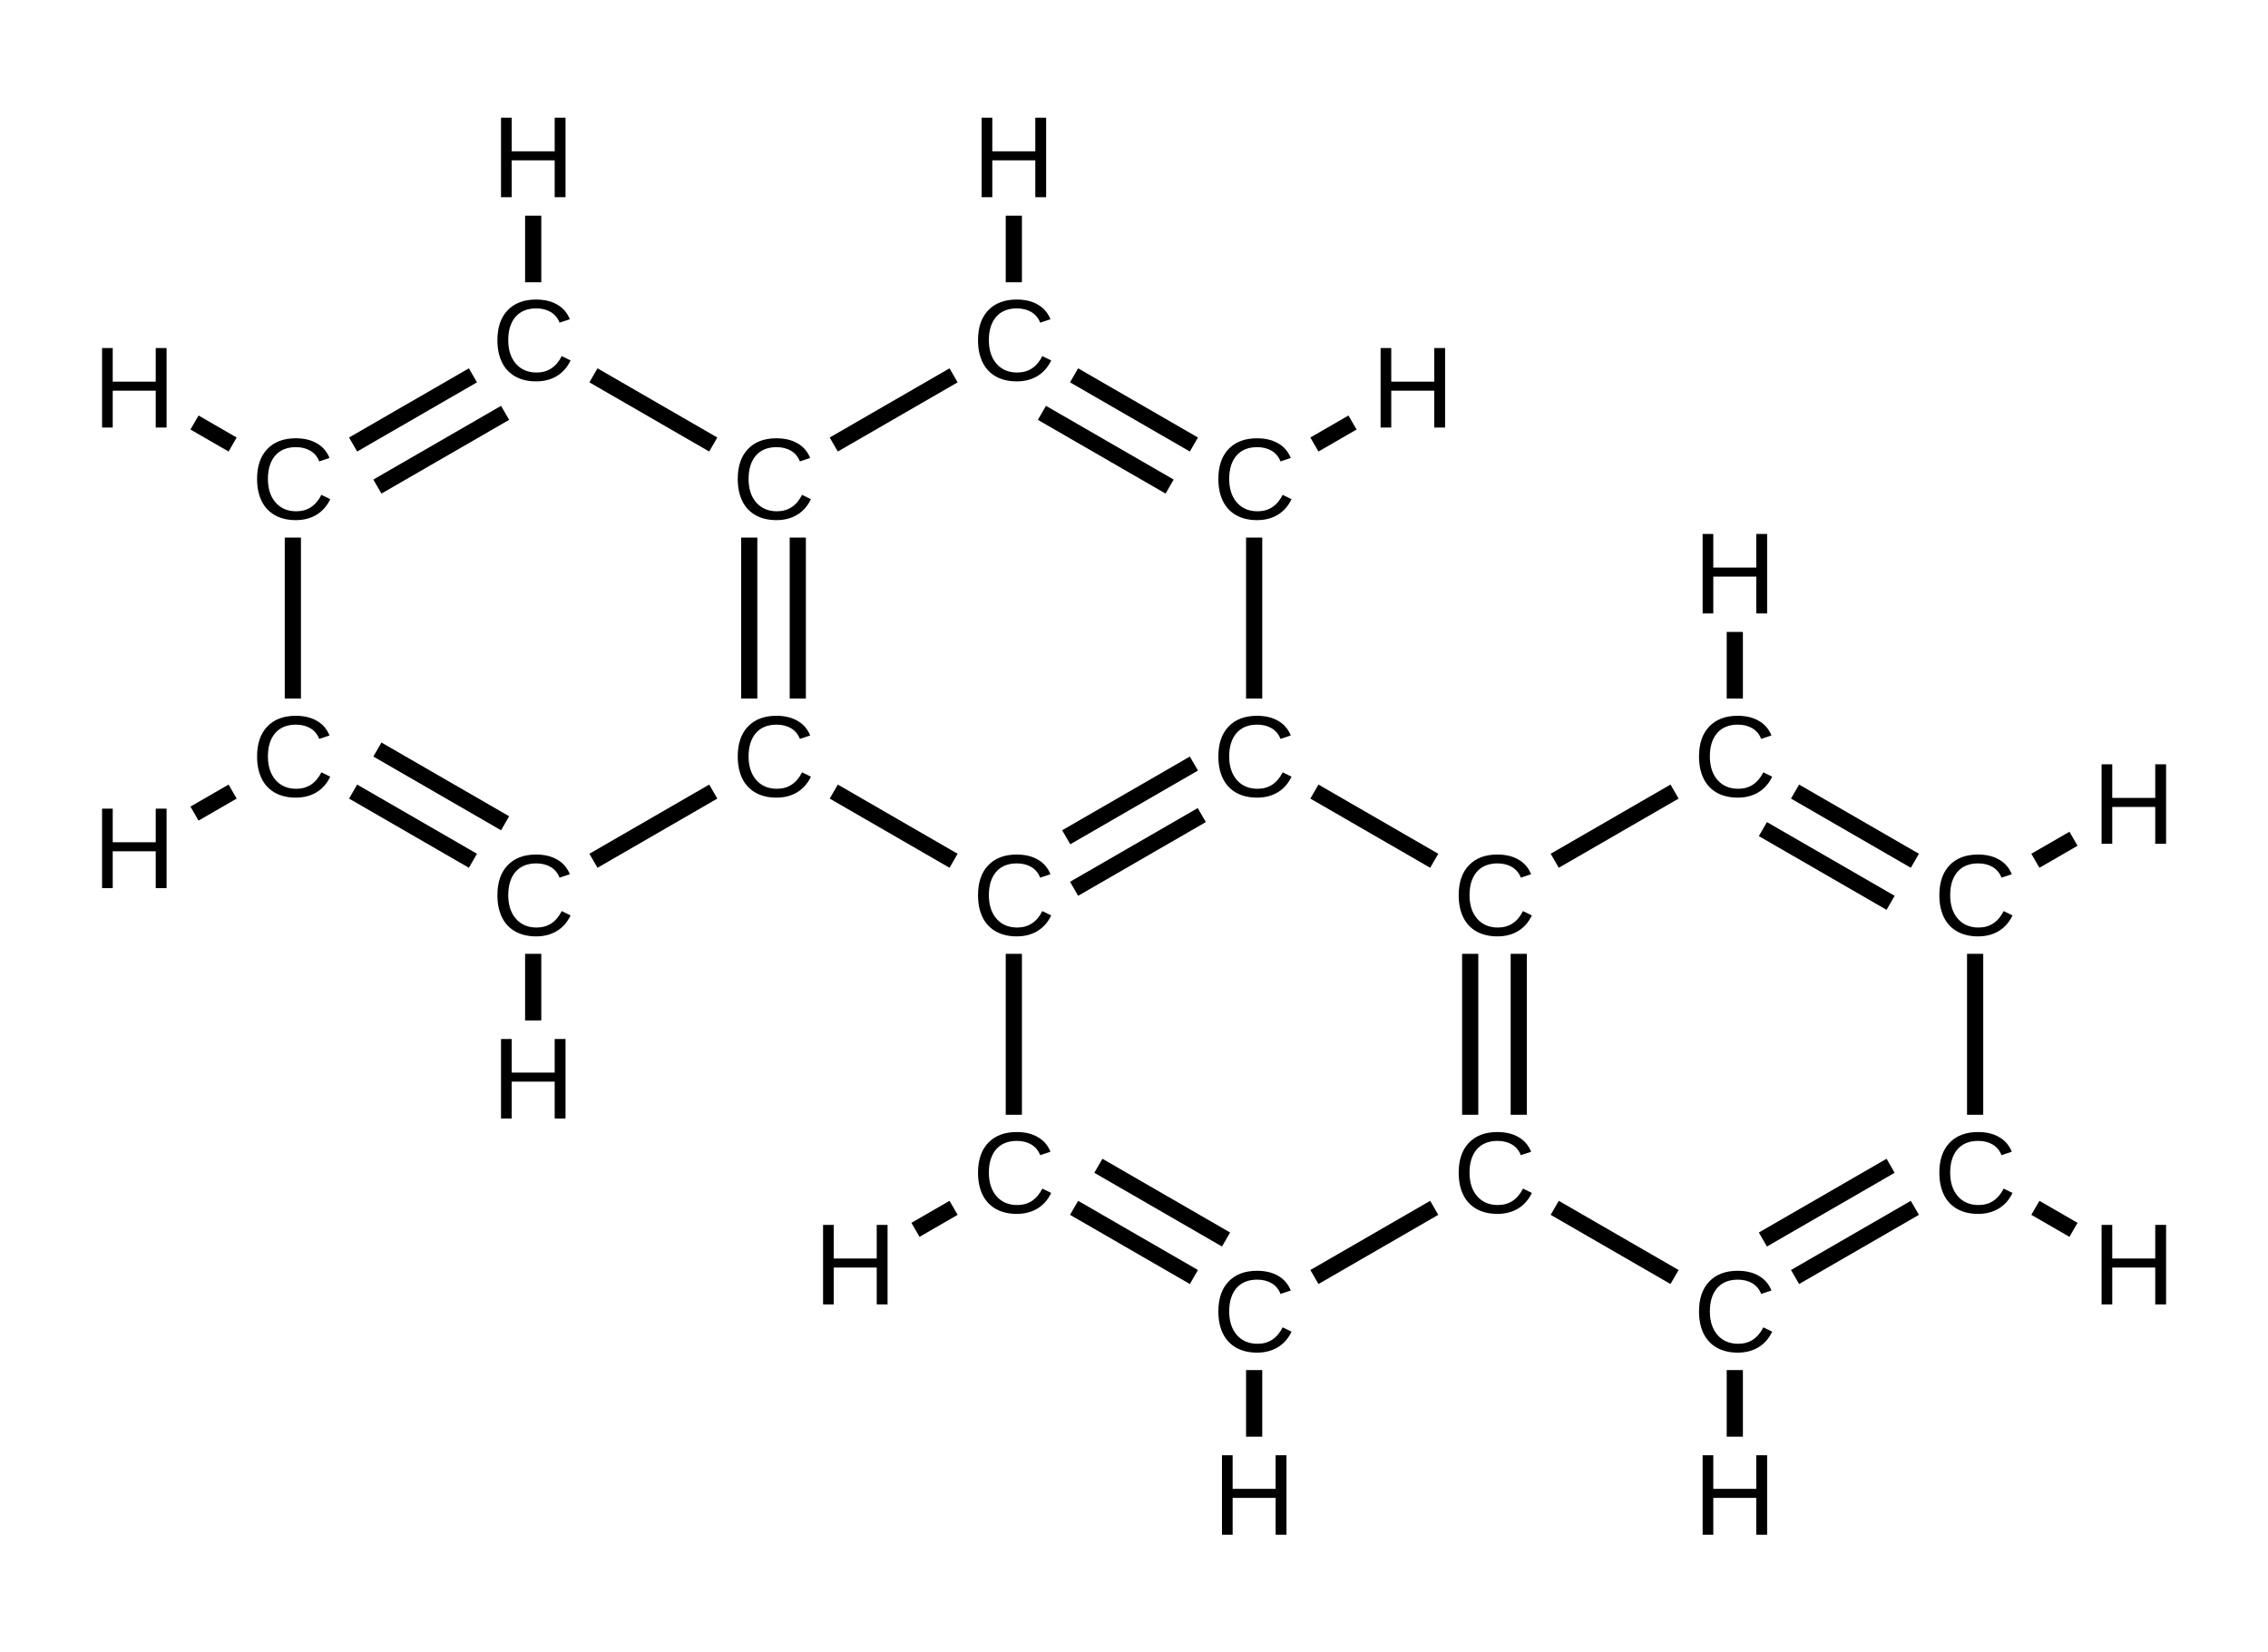
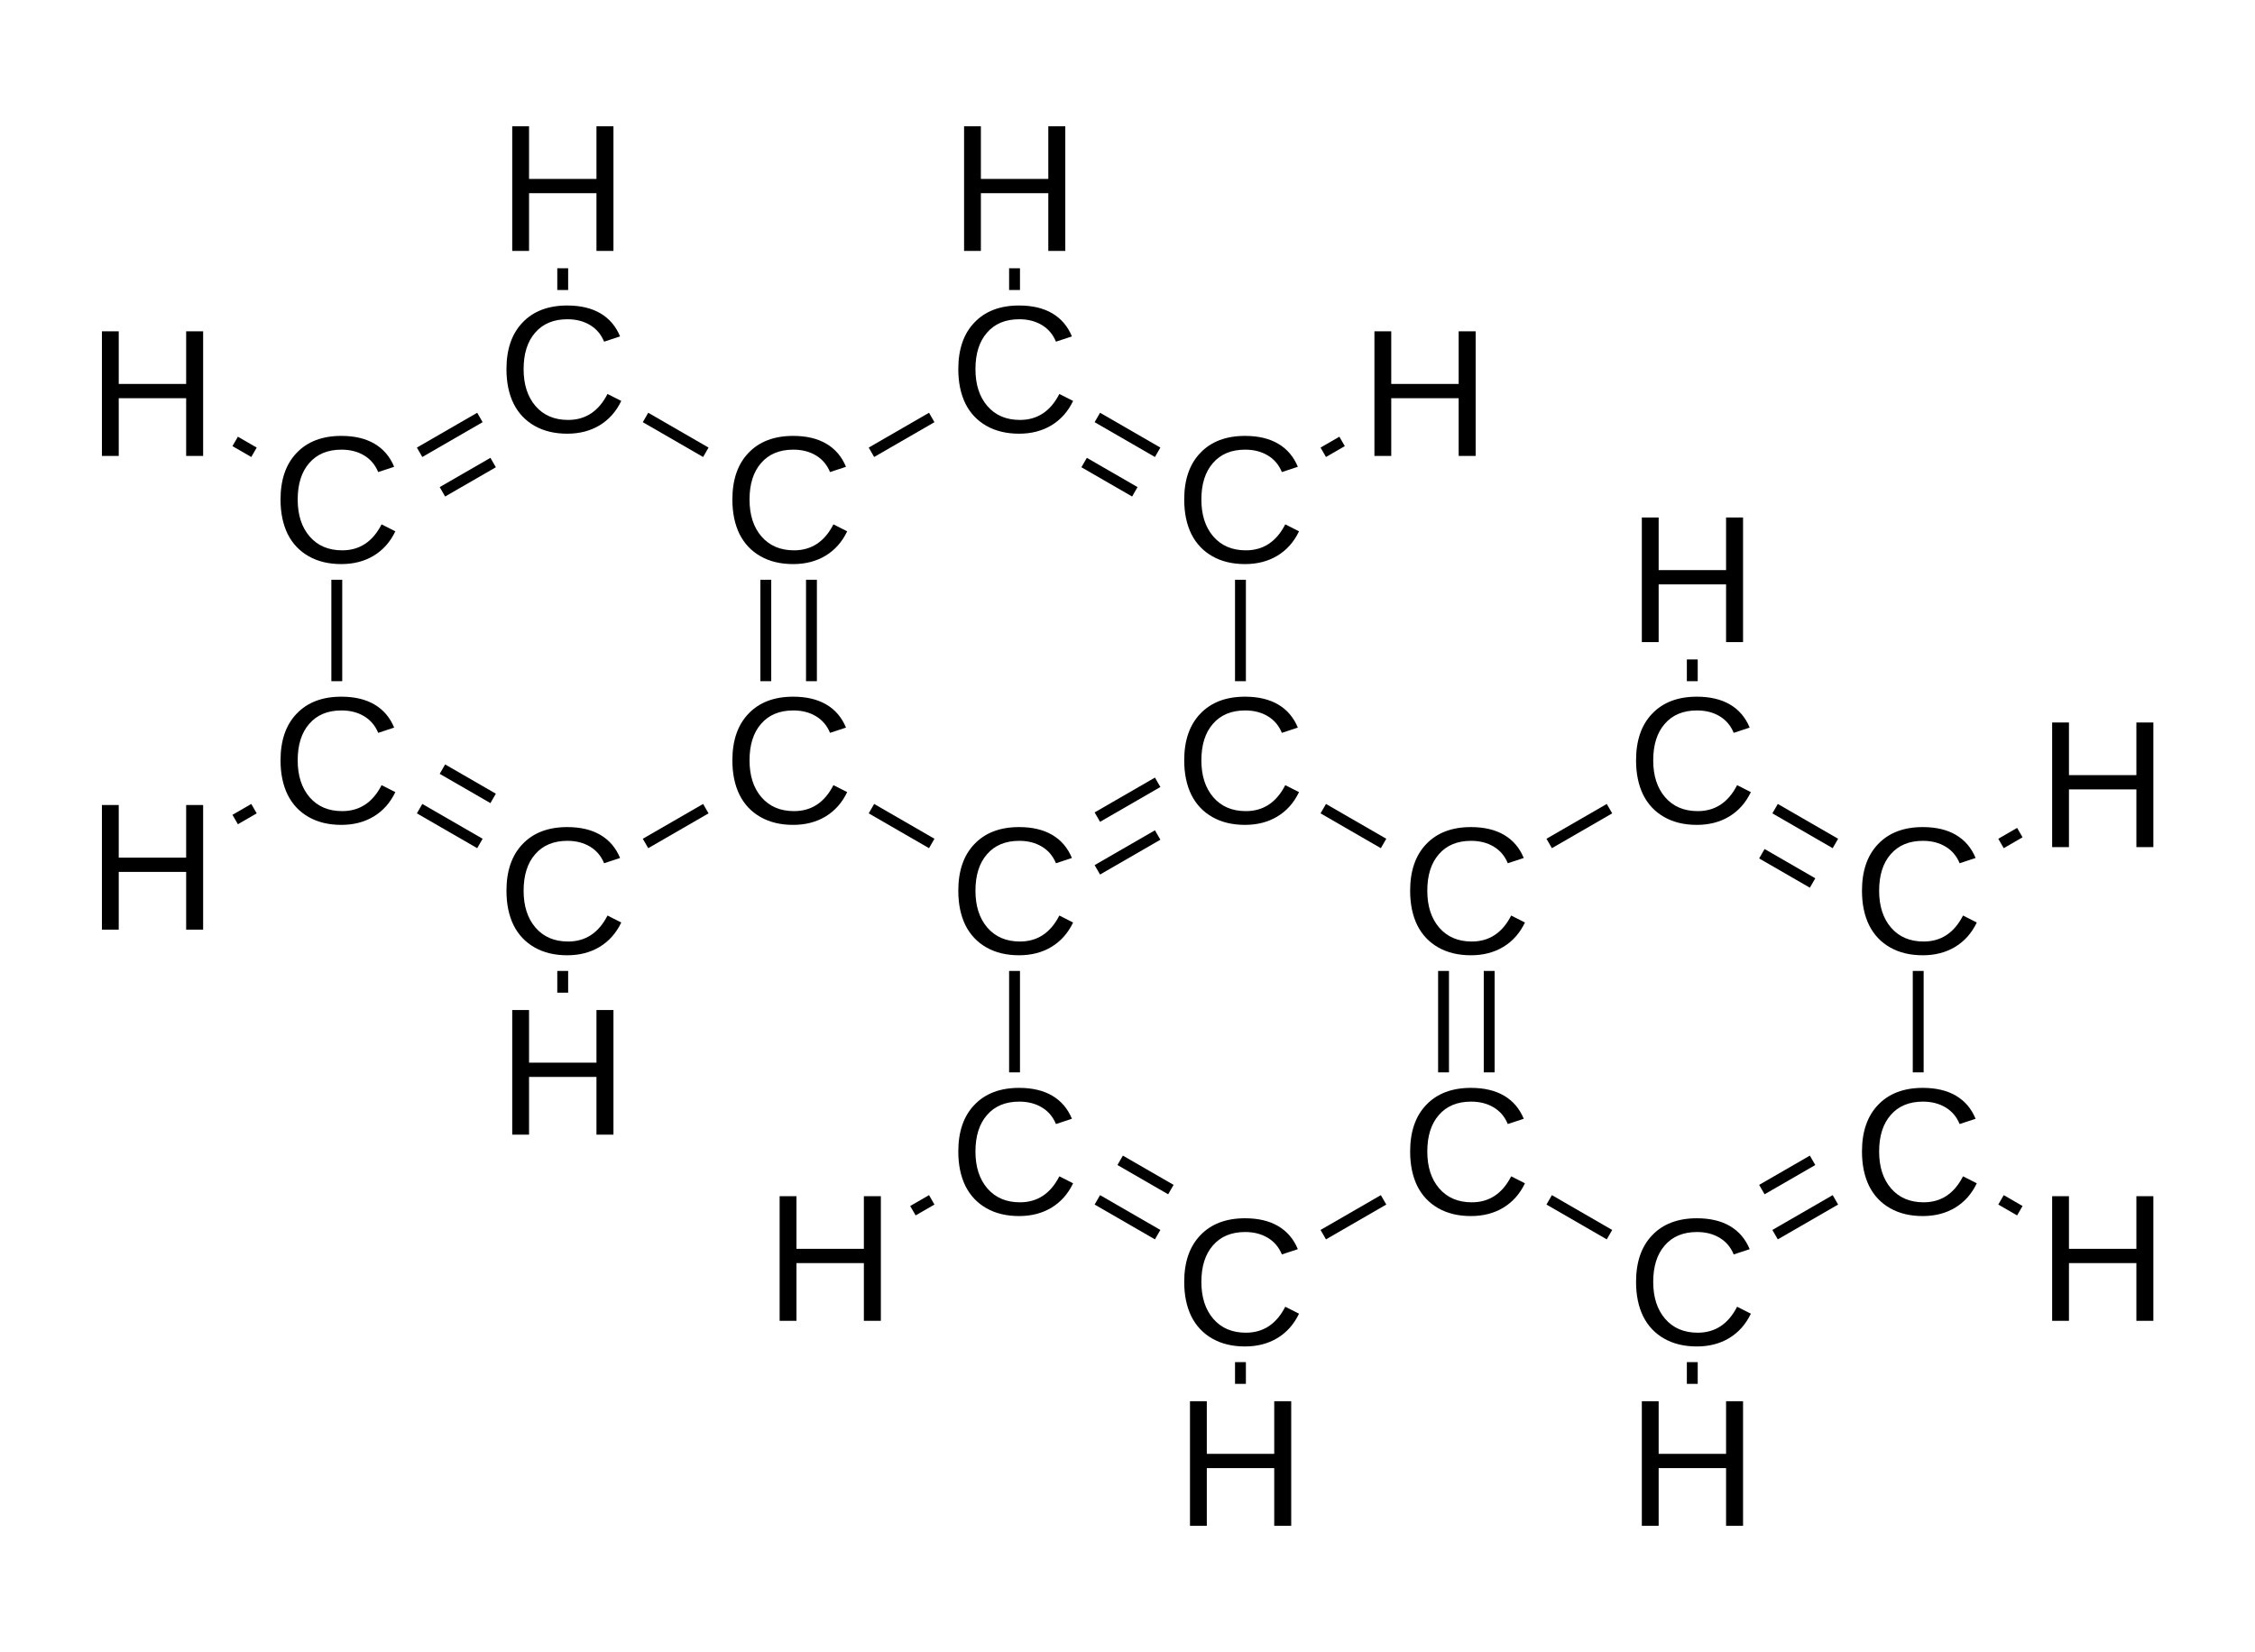
- <svg xmlns="http://www.w3.org/2000/svg" viewBox="-46.113 -53.453 196.15 142.852" width="196.15px" height="142.852px">
-   <line id="bond:b7:line" data-bond="b7" x1="5.211" y1="20.992" x2="15.574" y2="15.008" stroke="#000000" stroke-width="1.4" />
-   <line id="bond:b8:line" data-bond="b8" x1="18.685" y1="6.96" x2="18.685" y2="-6.96" stroke="#000000" stroke-width="1.4" />
-   <line id="bond:b8:line2" data-bond="b8" x1="22.885" y1="6.96" x2="22.885" y2="-6.96" stroke="#000000" stroke-width="1.4" />
-   <line id="bond:b9:line" data-bond="b9" x1="15.574" y1="-15.008" x2="5.211" y2="-20.992" stroke="#000000" stroke-width="1.4" />
-   <line id="bond:b10:line" data-bond="b10" x1="-5.211" y1="-20.992" x2="-15.574" y2="-15.008" stroke="#000000" stroke-width="1.4" />
-   <line id="bond:b10:line2" data-bond="b10" x1="-2.429" y1="-17.748" x2="-13.474" y2="-11.371" stroke="#000000" stroke-width="1.4" />
-   <line id="bond:b11:line" data-bond="b11" x1="-20.785" y1="-6.96" x2="-20.785" y2="6.96" stroke="#000000" stroke-width="1.4" />
-   <line id="bond:b12:line" data-bond="b12" x1="-15.574" y1="15.008" x2="-5.211" y2="20.992" stroke="#000000" stroke-width="1.4" />
-   <line id="bond:b12:line2" data-bond="b12" x1="-13.474" y1="11.371" x2="-2.429" y2="17.748" stroke="#000000" stroke-width="1.4" />
-   <line id="bond:b17:line" data-bond="b17" x1="25.995" y1="-15.008" x2="36.358" y2="-20.992" stroke="#000000" stroke-width="1.4" />
-   <line id="bond:b18:line" data-bond="b18" x1="46.78" y1="-20.992" x2="57.143" y2="-15.008" stroke="#000000" stroke-width="1.4" />
-   <line id="bond:b18:line2" data-bond="b18" x1="43.999" y1="-17.748" x2="55.043" y2="-11.371" stroke="#000000" stroke-width="1.4" />
-   <line id="bond:b19:line" data-bond="b19" x1="62.354" y1="-6.96" x2="62.354" y2="6.96" stroke="#000000" stroke-width="1.4" />
-   <line id="bond:b20:line" data-bond="b20" x1="57.824" y1="17.04" x2="46.78" y2="23.416" stroke="#000000" stroke-width="1.4" />
-   <line id="bond:b20:line2" data-bond="b20" x1="57.143" y1="12.584" x2="46.099" y2="18.96" stroke="#000000" stroke-width="1.4" />
-   <line id="bond:b21:line" data-bond="b21" x1="36.358" y1="20.992" x2="25.995" y2="15.008" stroke="#000000" stroke-width="1.4" />
-   <line id="bond:b26:line" data-bond="b26" x1="41.569" y1="29.04" x2="41.569" y2="42.96" stroke="#000000" stroke-width="1.4" />
-   <line id="bond:b27:line" data-bond="b27" x1="46.78" y1="51.008" x2="57.143" y2="56.992" stroke="#000000" stroke-width="1.4" />
-   <line id="bond:b27:line2" data-bond="b27" x1="48.88" y1="47.371" x2="59.924" y2="53.748" stroke="#000000" stroke-width="1.4" />
-   <line id="bond:b28:line" data-bond="b28" x1="67.565" y1="56.992" x2="77.928" y2="51.008" stroke="#000000" stroke-width="1.4" />
-   <line id="bond:b29:line" data-bond="b29" x1="81.038" y1="42.96" x2="81.038" y2="29.04" stroke="#000000" stroke-width="1.4" />
-   <line id="bond:b29:line2" data-bond="b29" x1="85.238" y1="42.96" x2="85.238" y2="29.04" stroke="#000000" stroke-width="1.4" />
-   <line id="bond:b30:line" data-bond="b30" x1="77.928" y1="20.992" x2="67.565" y2="15.008" stroke="#000000" stroke-width="1.4" />
-   <line id="bond:b35:line" data-bond="b35" x1="88.349" y1="20.992" x2="98.712" y2="15.008" stroke="#000000" stroke-width="1.4" />
-   <line id="bond:b36:line" data-bond="b36" x1="109.134" y1="15.008" x2="119.497" y2="20.992" stroke="#000000" stroke-width="1.4" />
-   <line id="bond:b36:line2" data-bond="b36" x1="106.352" y1="18.252" x2="117.397" y2="24.629" stroke="#000000" stroke-width="1.4" />
-   <line id="bond:b37:line" data-bond="b37" x1="124.708" y1="29.04" x2="124.708" y2="42.96" stroke="#000000" stroke-width="1.4" />
-   <line id="bond:b38:line" data-bond="b38" x1="119.497" y1="51.008" x2="109.134" y2="56.992" stroke="#000000" stroke-width="1.4" />
-   <line id="bond:b38:line2" data-bond="b38" x1="117.397" y1="47.371" x2="106.352" y2="53.748" stroke="#000000" stroke-width="1.4" />
-   <line id="bond:b39:line" data-bond="b39" x1="98.712" y1="56.992" x2="88.349" y2="51.008" stroke="#000000" stroke-width="1.4" />
-   <text id="atom:a1:label" data-atom="a1" x="-3.611" y="27.44" font-family="Arimo, Arial, Helvetica, sans-serif" font-size="10" fill="#000000" text-anchor="start" dominant-baseline="alphabetic">
+ <svg xmlns="http://www.w3.org/2000/svg" viewBox="-51.771 -58.021 207.465 151.953" width="207.465px" height="151.953px">
+   <line id="bond:b7:line" data-bond="b7" x1="7.618" y1="19.602" x2="13.167" y2="16.398" stroke="#000000" stroke-width="1" />
+   <line id="bond:b8:line" data-bond="b8" x1="18.685" y1="4.667" x2="18.685" y2="-4.667" stroke="#000000" stroke-width="1" />
+   <line id="bond:b8:line2" data-bond="b8" x1="22.885" y1="4.667" x2="22.885" y2="-4.667" stroke="#000000" stroke-width="1" />
+   <line id="bond:b9:line" data-bond="b9" x1="13.167" y1="-16.398" x2="7.618" y2="-19.602" stroke="#000000" stroke-width="1" />
+   <line id="bond:b10:line" data-bond="b10" x1="-7.618" y1="-19.602" x2="-13.167" y2="-16.398" stroke="#000000" stroke-width="1" />
+   <line id="bond:b10:line2" data-bond="b10" x1="-6.402" y1="-15.454" x2="-11.067" y2="-12.761" stroke="#000000" stroke-width="1" />
+   <line id="bond:b11:line" data-bond="b11" x1="-20.785" y1="-4.667" x2="-20.785" y2="4.667" stroke="#000000" stroke-width="1" />
+   <line id="bond:b12:line" data-bond="b12" x1="-13.167" y1="16.398" x2="-7.618" y2="19.602" stroke="#000000" stroke-width="1" />
+   <line id="bond:b12:line2" data-bond="b12" x1="-11.067" y1="12.761" x2="-6.402" y2="15.454" stroke="#000000" stroke-width="1" />
+   <line id="bond:b17:line" data-bond="b17" x1="28.403" y1="-16.398" x2="33.951" y2="-19.602" stroke="#000000" stroke-width="1" />
+   <line id="bond:b18:line" data-bond="b18" x1="49.187" y1="-19.602" x2="54.736" y2="-16.398" stroke="#000000" stroke-width="1" />
+   <line id="bond:b18:line2" data-bond="b18" x1="47.971" y1="-15.454" x2="52.636" y2="-12.761" stroke="#000000" stroke-width="1" />
+   <line id="bond:b19:line" data-bond="b19" x1="62.354" y1="-4.667" x2="62.354" y2="4.667" stroke="#000000" stroke-width="1" />
+   <line id="bond:b20:line" data-bond="b20" x1="54.736" y1="18.823" x2="49.187" y2="22.027" stroke="#000000" stroke-width="1" />
+   <line id="bond:b20:line2" data-bond="b20" x1="54.736" y1="13.973" x2="49.187" y2="17.177" stroke="#000000" stroke-width="1" />
+   <line id="bond:b21:line" data-bond="b21" x1="33.951" y1="19.602" x2="28.403" y2="16.398" stroke="#000000" stroke-width="1" />
+   <line id="bond:b26:line" data-bond="b26" x1="41.569" y1="31.333" x2="41.569" y2="40.667" stroke="#000000" stroke-width="1" />
+   <line id="bond:b27:line" data-bond="b27" x1="49.187" y1="52.398" x2="54.736" y2="55.602" stroke="#000000" stroke-width="1" />
+   <line id="bond:b27:line2" data-bond="b27" x1="51.287" y1="48.761" x2="55.952" y2="51.454" stroke="#000000" stroke-width="1" />
+   <line id="bond:b28:line" data-bond="b28" x1="69.972" y1="55.602" x2="75.52" y2="52.398" stroke="#000000" stroke-width="1" />
+   <line id="bond:b29:line" data-bond="b29" x1="81.038" y1="40.667" x2="81.038" y2="31.333" stroke="#000000" stroke-width="1" />
+   <line id="bond:b29:line2" data-bond="b29" x1="85.238" y1="40.667" x2="85.238" y2="31.333" stroke="#000000" stroke-width="1" />
+   <line id="bond:b30:line" data-bond="b30" x1="75.52" y1="19.602" x2="69.972" y2="16.398" stroke="#000000" stroke-width="1" />
+   <line id="bond:b35:line" data-bond="b35" x1="90.757" y1="19.602" x2="96.305" y2="16.398" stroke="#000000" stroke-width="1" />
+   <line id="bond:b36:line" data-bond="b36" x1="111.541" y1="16.398" x2="117.09" y2="19.602" stroke="#000000" stroke-width="1" />
+   <line id="bond:b36:line2" data-bond="b36" x1="110.325" y1="20.546" x2="114.99" y2="23.239" stroke="#000000" stroke-width="1" />
+   <line id="bond:b37:line" data-bond="b37" x1="124.708" y1="31.333" x2="124.708" y2="40.667" stroke="#000000" stroke-width="1" />
+   <line id="bond:b38:line" data-bond="b38" x1="117.09" y1="52.398" x2="111.541" y2="55.602" stroke="#000000" stroke-width="1" />
+   <line id="bond:b38:line2" data-bond="b38" x1="114.99" y1="48.761" x2="110.325" y2="51.454" stroke="#000000" stroke-width="1" />
+   <line id="bond:b39:line" data-bond="b39" x1="96.305" y1="55.602" x2="90.757" y2="52.398" stroke="#000000" stroke-width="1" />
+   <text id="atom:a1:label" data-atom="a1" x="-6.018" y="29.733" font-family="Arimo, Arial, Helvetica, sans-serif" font-size="16.667" fill="#000000" text-anchor="start" dominant-baseline="alphabetic">
    <tspan>C</tspan>
  </text>
-   <text id="atom:a2:label" data-atom="a2" x="17.174" y="15.44" font-family="Arimo, Arial, Helvetica, sans-serif" font-size="10" fill="#000000" text-anchor="start" dominant-baseline="alphabetic">
+   <text id="atom:a2:label" data-atom="a2" x="14.767" y="17.733" font-family="Arimo, Arial, Helvetica, sans-serif" font-size="16.667" fill="#000000" text-anchor="start" dominant-baseline="alphabetic">
    <tspan>C</tspan>
  </text>
-   <text id="atom:a3:label" data-atom="a3" x="17.174" y="-8.56" font-family="Arimo, Arial, Helvetica, sans-serif" font-size="10" fill="#000000" text-anchor="start" dominant-baseline="alphabetic">
+   <text id="atom:a3:label" data-atom="a3" x="14.767" y="-6.267" font-family="Arimo, Arial, Helvetica, sans-serif" font-size="16.667" fill="#000000" text-anchor="start" dominant-baseline="alphabetic">
    <tspan>C</tspan>
  </text>
-   <text id="atom:a4:label" data-atom="a4" x="-3.611" y="-20.56" font-family="Arimo, Arial, Helvetica, sans-serif" font-size="10" fill="#000000" text-anchor="start" dominant-baseline="alphabetic">
+   <text id="atom:a4:label" data-atom="a4" x="-6.018" y="-18.267" font-family="Arimo, Arial, Helvetica, sans-serif" font-size="16.667" fill="#000000" text-anchor="start" dominant-baseline="alphabetic">
    <tspan>C</tspan>
  </text>
-   <text id="atom:a5:label" data-atom="a5" x="-24.395" y="-8.56" font-family="Arimo, Arial, Helvetica, sans-serif" font-size="10" fill="#000000" text-anchor="start" dominant-baseline="alphabetic">
+   <text id="atom:a5:label" data-atom="a5" x="-26.803" y="-6.267" font-family="Arimo, Arial, Helvetica, sans-serif" font-size="16.667" fill="#000000" text-anchor="start" dominant-baseline="alphabetic">
    <tspan>C</tspan>
  </text>
-   <text id="atom:a6:label" data-atom="a6" x="-24.395" y="15.44" font-family="Arimo, Arial, Helvetica, sans-serif" font-size="10" fill="#000000" text-anchor="start" dominant-baseline="alphabetic">
+   <text id="atom:a6:label" data-atom="a6" x="-26.803" y="17.733" font-family="Arimo, Arial, Helvetica, sans-serif" font-size="16.667" fill="#000000" text-anchor="start" dominant-baseline="alphabetic">
    <tspan>C</tspan>
  </text>
-   <text id="atom:a13:label" data-atom="a13" x="37.958" y="-20.56" font-family="Arimo, Arial, Helvetica, sans-serif" font-size="10" fill="#000000" text-anchor="start" dominant-baseline="alphabetic">
+   <text id="atom:a13:label" data-atom="a13" x="35.551" y="-18.267" font-family="Arimo, Arial, Helvetica, sans-serif" font-size="16.667" fill="#000000" text-anchor="start" dominant-baseline="alphabetic">
    <tspan>C</tspan>
  </text>
-   <text id="atom:a14:label" data-atom="a14" x="58.743" y="-8.56" font-family="Arimo, Arial, Helvetica, sans-serif" font-size="10" fill="#000000" text-anchor="start" dominant-baseline="alphabetic">
+   <text id="atom:a14:label" data-atom="a14" x="56.336" y="-6.267" font-family="Arimo, Arial, Helvetica, sans-serif" font-size="16.667" fill="#000000" text-anchor="start" dominant-baseline="alphabetic">
    <tspan>C</tspan>
  </text>
-   <text id="atom:a15:label" data-atom="a15" x="58.743" y="15.44" font-family="Arimo, Arial, Helvetica, sans-serif" font-size="10" fill="#000000" text-anchor="start" dominant-baseline="alphabetic">
+   <text id="atom:a15:label" data-atom="a15" x="56.336" y="17.733" font-family="Arimo, Arial, Helvetica, sans-serif" font-size="16.667" fill="#000000" text-anchor="start" dominant-baseline="alphabetic">
    <tspan>C</tspan>
  </text>
-   <text id="atom:a16:label" data-atom="a16" x="37.958" y="27.44" font-family="Arimo, Arial, Helvetica, sans-serif" font-size="10" fill="#000000" text-anchor="start" dominant-baseline="alphabetic">
+   <text id="atom:a16:label" data-atom="a16" x="35.551" y="29.733" font-family="Arimo, Arial, Helvetica, sans-serif" font-size="16.667" fill="#000000" text-anchor="start" dominant-baseline="alphabetic">
    <tspan>C</tspan>
  </text>
-   <text id="atom:a22:label" data-atom="a22" x="37.958" y="51.44" font-family="Arimo, Arial, Helvetica, sans-serif" font-size="10" fill="#000000" text-anchor="start" dominant-baseline="alphabetic">
+   <text id="atom:a22:label" data-atom="a22" x="35.551" y="53.733" font-family="Arimo, Arial, Helvetica, sans-serif" font-size="16.667" fill="#000000" text-anchor="start" dominant-baseline="alphabetic">
    <tspan>C</tspan>
  </text>
-   <text id="atom:a23:label" data-atom="a23" x="58.743" y="63.44" font-family="Arimo, Arial, Helvetica, sans-serif" font-size="10" fill="#000000" text-anchor="start" dominant-baseline="alphabetic">
+   <text id="atom:a23:label" data-atom="a23" x="56.336" y="65.733" font-family="Arimo, Arial, Helvetica, sans-serif" font-size="16.667" fill="#000000" text-anchor="start" dominant-baseline="alphabetic">
    <tspan>C</tspan>
  </text>
-   <text id="atom:a24:label" data-atom="a24" x="79.528" y="51.44" font-family="Arimo, Arial, Helvetica, sans-serif" font-size="10" fill="#000000" text-anchor="start" dominant-baseline="alphabetic">
+   <text id="atom:a24:label" data-atom="a24" x="77.12" y="53.733" font-family="Arimo, Arial, Helvetica, sans-serif" font-size="16.667" fill="#000000" text-anchor="start" dominant-baseline="alphabetic">
    <tspan>C</tspan>
  </text>
-   <text id="atom:a25:label" data-atom="a25" x="79.528" y="27.44" font-family="Arimo, Arial, Helvetica, sans-serif" font-size="10" fill="#000000" text-anchor="start" dominant-baseline="alphabetic">
+   <text id="atom:a25:label" data-atom="a25" x="77.12" y="29.733" font-family="Arimo, Arial, Helvetica, sans-serif" font-size="16.667" fill="#000000" text-anchor="start" dominant-baseline="alphabetic">
    <tspan>C</tspan>
  </text>
-   <text id="atom:a31:label" data-atom="a31" x="100.312" y="15.44" font-family="Arimo, Arial, Helvetica, sans-serif" font-size="10" fill="#000000" text-anchor="start" dominant-baseline="alphabetic">
+   <text id="atom:a31:label" data-atom="a31" x="97.905" y="17.733" font-family="Arimo, Arial, Helvetica, sans-serif" font-size="16.667" fill="#000000" text-anchor="start" dominant-baseline="alphabetic">
    <tspan>C</tspan>
  </text>
-   <text id="atom:a32:label" data-atom="a32" x="121.097" y="27.44" font-family="Arimo, Arial, Helvetica, sans-serif" font-size="10" fill="#000000" text-anchor="start" dominant-baseline="alphabetic">
+   <text id="atom:a32:label" data-atom="a32" x="118.69" y="29.733" font-family="Arimo, Arial, Helvetica, sans-serif" font-size="16.667" fill="#000000" text-anchor="start" dominant-baseline="alphabetic">
    <tspan>C</tspan>
  </text>
-   <text id="atom:a33:label" data-atom="a33" x="121.097" y="51.44" font-family="Arimo, Arial, Helvetica, sans-serif" font-size="10" fill="#000000" text-anchor="start" dominant-baseline="alphabetic">
+   <text id="atom:a33:label" data-atom="a33" x="118.69" y="53.733" font-family="Arimo, Arial, Helvetica, sans-serif" font-size="16.667" fill="#000000" text-anchor="start" dominant-baseline="alphabetic">
    <tspan>C</tspan>
  </text>
-   <text id="atom:a34:label" data-atom="a34" x="100.312" y="63.44" font-family="Arimo, Arial, Helvetica, sans-serif" font-size="10" fill="#000000" text-anchor="start" dominant-baseline="alphabetic">
+   <text id="atom:a34:label" data-atom="a34" x="97.905" y="65.733" font-family="Arimo, Arial, Helvetica, sans-serif" font-size="16.667" fill="#000000" text-anchor="start" dominant-baseline="alphabetic">
    <tspan>C</tspan>
  </text>
-   <line id="atom:a1:h:0:line" data-hydrogen-host="a1" data-hydrogen-index="0" x1="0" y1="29.04" x2="0" y2="34.8" stroke="#000000" stroke-width="1.4" />
-   <text id="atom:a1:h:0:label" data-hydrogen-host="a1" data-hydrogen-index="0" x="-3.611" y="43.28" font-family="Arimo, Arial, Helvetica, sans-serif" font-size="10" fill="#000000" text-anchor="start" dominant-baseline="alphabetic">
+   <line id="atom:a1:h:0:line" data-hydrogen-host="a1" data-hydrogen-index="0" x1="0" y1="31.333" x2="0" y2="33.333" stroke="#000000" stroke-width="1" />
+   <text id="atom:a1:h:0:label" data-hydrogen-host="a1" data-hydrogen-index="0" x="-6.018" y="46.4" font-family="Arimo, Arial, Helvetica, sans-serif" font-size="16.667" fill="#000000" text-anchor="start" dominant-baseline="alphabetic">
    <tspan>H</tspan>
  </text>
-   <line id="atom:a4:h:0:line" data-hydrogen-host="a4" data-hydrogen-index="0" x1="0" y1="-29.04" x2="0" y2="-34.8" stroke="#000000" stroke-width="1.4" />
-   <text id="atom:a4:h:0:label" data-hydrogen-host="a4" data-hydrogen-index="0" x="-3.611" y="-36.4" font-family="Arimo, Arial, Helvetica, sans-serif" font-size="10" fill="#000000" text-anchor="start" dominant-baseline="alphabetic">
+   <line id="atom:a4:h:0:line" data-hydrogen-host="a4" data-hydrogen-index="0" x1="0" y1="-31.333" x2="0" y2="-33.333" stroke="#000000" stroke-width="1" />
+   <text id="atom:a4:h:0:label" data-hydrogen-host="a4" data-hydrogen-index="0" x="-6.018" y="-34.933" font-family="Arimo, Arial, Helvetica, sans-serif" font-size="16.667" fill="#000000" text-anchor="start" dominant-baseline="alphabetic">
    <tspan>H</tspan>
  </text>
-   <line id="atom:a5:h:0:line" data-hydrogen-host="a5" data-hydrogen-index="0" x1="-25.995" y1="-15.008" x2="-29.292" y2="-16.912" stroke="#000000" stroke-width="1.4" />
-   <text id="atom:a5:h:0:label" data-hydrogen-host="a5" data-hydrogen-index="0" x="-38.113" y="-16.48" font-family="Arimo, Arial, Helvetica, sans-serif" font-size="10" fill="#000000" text-anchor="start" dominant-baseline="alphabetic">
+   <line id="atom:a5:h:0:line" data-hydrogen-host="a5" data-hydrogen-index="0" x1="-28.403" y1="-16.398" x2="-30.135" y2="-17.398" stroke="#000000" stroke-width="1" />
+   <text id="atom:a5:h:0:label" data-hydrogen-host="a5" data-hydrogen-index="0" x="-43.771" y="-16.063" font-family="Arimo, Arial, Helvetica, sans-serif" font-size="16.667" fill="#000000" text-anchor="start" dominant-baseline="alphabetic">
    <tspan>H</tspan>
  </text>
-   <line id="atom:a6:h:0:line" data-hydrogen-host="a6" data-hydrogen-index="0" x1="-25.995" y1="15.008" x2="-29.292" y2="16.912" stroke="#000000" stroke-width="1.4" />
-   <text id="atom:a6:h:0:label" data-hydrogen-host="a6" data-hydrogen-index="0" x="-38.113" y="23.36" font-family="Arimo, Arial, Helvetica, sans-serif" font-size="10" fill="#000000" text-anchor="start" dominant-baseline="alphabetic">
+   <line id="atom:a6:h:0:line" data-hydrogen-host="a6" data-hydrogen-index="0" x1="-28.403" y1="16.398" x2="-30.135" y2="17.398" stroke="#000000" stroke-width="1" />
+   <text id="atom:a6:h:0:label" data-hydrogen-host="a6" data-hydrogen-index="0" x="-43.771" y="27.53" font-family="Arimo, Arial, Helvetica, sans-serif" font-size="16.667" fill="#000000" text-anchor="start" dominant-baseline="alphabetic">
    <tspan>H</tspan>
  </text>
-   <line id="atom:a13:h:0:line" data-hydrogen-host="a13" data-hydrogen-index="0" x1="41.569" y1="-29.04" x2="41.569" y2="-34.8" stroke="#000000" stroke-width="1.4" />
-   <text id="atom:a13:h:0:label" data-hydrogen-host="a13" data-hydrogen-index="0" x="37.958" y="-36.4" font-family="Arimo, Arial, Helvetica, sans-serif" font-size="10" fill="#000000" text-anchor="start" dominant-baseline="alphabetic">
+   <line id="atom:a13:h:0:line" data-hydrogen-host="a13" data-hydrogen-index="0" x1="41.569" y1="-31.333" x2="41.569" y2="-33.333" stroke="#000000" stroke-width="1" />
+   <text id="atom:a13:h:0:label" data-hydrogen-host="a13" data-hydrogen-index="0" x="35.551" y="-34.933" font-family="Arimo, Arial, Helvetica, sans-serif" font-size="16.667" fill="#000000" text-anchor="start" dominant-baseline="alphabetic">
    <tspan>H</tspan>
  </text>
-   <line id="atom:a14:h:0:line" data-hydrogen-host="a14" data-hydrogen-index="0" x1="67.565" y1="-15.008" x2="70.861" y2="-16.912" stroke="#000000" stroke-width="1.4" />
-   <text id="atom:a14:h:0:label" data-hydrogen-host="a14" data-hydrogen-index="0" x="72.461" y="-16.48" font-family="Arimo, Arial, Helvetica, sans-serif" font-size="10" fill="#000000" text-anchor="start" dominant-baseline="alphabetic">
+   <line id="atom:a14:h:0:line" data-hydrogen-host="a14" data-hydrogen-index="0" x1="69.972" y1="-16.398" x2="71.704" y2="-17.398" stroke="#000000" stroke-width="1" />
+   <text id="atom:a14:h:0:label" data-hydrogen-host="a14" data-hydrogen-index="0" x="73.304" y="-16.063" font-family="Arimo, Arial, Helvetica, sans-serif" font-size="16.667" fill="#000000" text-anchor="start" dominant-baseline="alphabetic">
    <tspan>H</tspan>
  </text>
-   <line id="atom:a22:h:0:line" data-hydrogen-host="a22" data-hydrogen-index="0" x1="36.358" y1="51.008" x2="33.062" y2="52.912" stroke="#000000" stroke-width="1.4" />
-   <text id="atom:a22:h:0:label" data-hydrogen-host="a22" data-hydrogen-index="0" x="24.241" y="59.36" font-family="Arimo, Arial, Helvetica, sans-serif" font-size="10" fill="#000000" text-anchor="start" dominant-baseline="alphabetic">
+   <line id="atom:a22:h:0:line" data-hydrogen-host="a22" data-hydrogen-index="0" x1="33.951" y1="52.398" x2="32.219" y2="53.398" stroke="#000000" stroke-width="1" />
+   <text id="atom:a22:h:0:label" data-hydrogen-host="a22" data-hydrogen-index="0" x="18.583" y="63.53" font-family="Arimo, Arial, Helvetica, sans-serif" font-size="16.667" fill="#000000" text-anchor="start" dominant-baseline="alphabetic">
    <tspan>H</tspan>
  </text>
-   <line id="atom:a23:h:0:line" data-hydrogen-host="a23" data-hydrogen-index="0" x1="62.354" y1="65.04" x2="62.354" y2="70.8" stroke="#000000" stroke-width="1.4" />
-   <text id="atom:a23:h:0:label" data-hydrogen-host="a23" data-hydrogen-index="0" x="58.743" y="79.28" font-family="Arimo, Arial, Helvetica, sans-serif" font-size="10" fill="#000000" text-anchor="start" dominant-baseline="alphabetic">
+   <line id="atom:a23:h:0:line" data-hydrogen-host="a23" data-hydrogen-index="0" x1="62.354" y1="67.333" x2="62.354" y2="69.333" stroke="#000000" stroke-width="1" />
+   <text id="atom:a23:h:0:label" data-hydrogen-host="a23" data-hydrogen-index="0" x="56.336" y="82.4" font-family="Arimo, Arial, Helvetica, sans-serif" font-size="16.667" fill="#000000" text-anchor="start" dominant-baseline="alphabetic">
    <tspan>H</tspan>
  </text>
-   <line id="atom:a31:h:0:line" data-hydrogen-host="a31" data-hydrogen-index="0" x1="103.923" y1="6.96" x2="103.923" y2="1.2" stroke="#000000" stroke-width="1.4" />
-   <text id="atom:a31:h:0:label" data-hydrogen-host="a31" data-hydrogen-index="0" x="100.312" y="-0.4" font-family="Arimo, Arial, Helvetica, sans-serif" font-size="10" fill="#000000" text-anchor="start" dominant-baseline="alphabetic">
+   <line id="atom:a31:h:0:line" data-hydrogen-host="a31" data-hydrogen-index="0" x1="103.923" y1="4.667" x2="103.923" y2="2.667" stroke="#000000" stroke-width="1" />
+   <text id="atom:a31:h:0:label" data-hydrogen-host="a31" data-hydrogen-index="0" x="97.905" y="1.067" font-family="Arimo, Arial, Helvetica, sans-serif" font-size="16.667" fill="#000000" text-anchor="start" dominant-baseline="alphabetic">
    <tspan>H</tspan>
  </text>
-   <line id="atom:a32:h:0:line" data-hydrogen-host="a32" data-hydrogen-index="0" x1="129.918" y1="20.992" x2="133.215" y2="19.088" stroke="#000000" stroke-width="1.4" />
-   <text id="atom:a32:h:0:label" data-hydrogen-host="a32" data-hydrogen-index="0" x="134.815" y="19.52" font-family="Arimo, Arial, Helvetica, sans-serif" font-size="10" fill="#000000" text-anchor="start" dominant-baseline="alphabetic">
+   <line id="atom:a32:h:0:line" data-hydrogen-host="a32" data-hydrogen-index="0" x1="132.326" y1="19.602" x2="134.058" y2="18.602" stroke="#000000" stroke-width="1" />
+   <text id="atom:a32:h:0:label" data-hydrogen-host="a32" data-hydrogen-index="0" x="135.658" y="19.937" font-family="Arimo, Arial, Helvetica, sans-serif" font-size="16.667" fill="#000000" text-anchor="start" dominant-baseline="alphabetic">
    <tspan>H</tspan>
  </text>
-   <line id="atom:a33:h:0:line" data-hydrogen-host="a33" data-hydrogen-index="0" x1="129.918" y1="51.008" x2="133.215" y2="52.912" stroke="#000000" stroke-width="1.4" />
-   <text id="atom:a33:h:0:label" data-hydrogen-host="a33" data-hydrogen-index="0" x="134.815" y="59.36" font-family="Arimo, Arial, Helvetica, sans-serif" font-size="10" fill="#000000" text-anchor="start" dominant-baseline="alphabetic">
+   <line id="atom:a33:h:0:line" data-hydrogen-host="a33" data-hydrogen-index="0" x1="132.326" y1="52.398" x2="134.058" y2="53.398" stroke="#000000" stroke-width="1" />
+   <text id="atom:a33:h:0:label" data-hydrogen-host="a33" data-hydrogen-index="0" x="135.658" y="63.53" font-family="Arimo, Arial, Helvetica, sans-serif" font-size="16.667" fill="#000000" text-anchor="start" dominant-baseline="alphabetic">
    <tspan>H</tspan>
  </text>
-   <line id="atom:a34:h:0:line" data-hydrogen-host="a34" data-hydrogen-index="0" x1="103.923" y1="65.04" x2="103.923" y2="70.8" stroke="#000000" stroke-width="1.4" />
-   <text id="atom:a34:h:0:label" data-hydrogen-host="a34" data-hydrogen-index="0" x="100.312" y="79.28" font-family="Arimo, Arial, Helvetica, sans-serif" font-size="10" fill="#000000" text-anchor="start" dominant-baseline="alphabetic">
+   <line id="atom:a34:h:0:line" data-hydrogen-host="a34" data-hydrogen-index="0" x1="103.923" y1="67.333" x2="103.923" y2="69.333" stroke="#000000" stroke-width="1" />
+   <text id="atom:a34:h:0:label" data-hydrogen-host="a34" data-hydrogen-index="0" x="97.905" y="82.4" font-family="Arimo, Arial, Helvetica, sans-serif" font-size="16.667" fill="#000000" text-anchor="start" dominant-baseline="alphabetic">
    <tspan>H</tspan>
  </text>
</svg>
